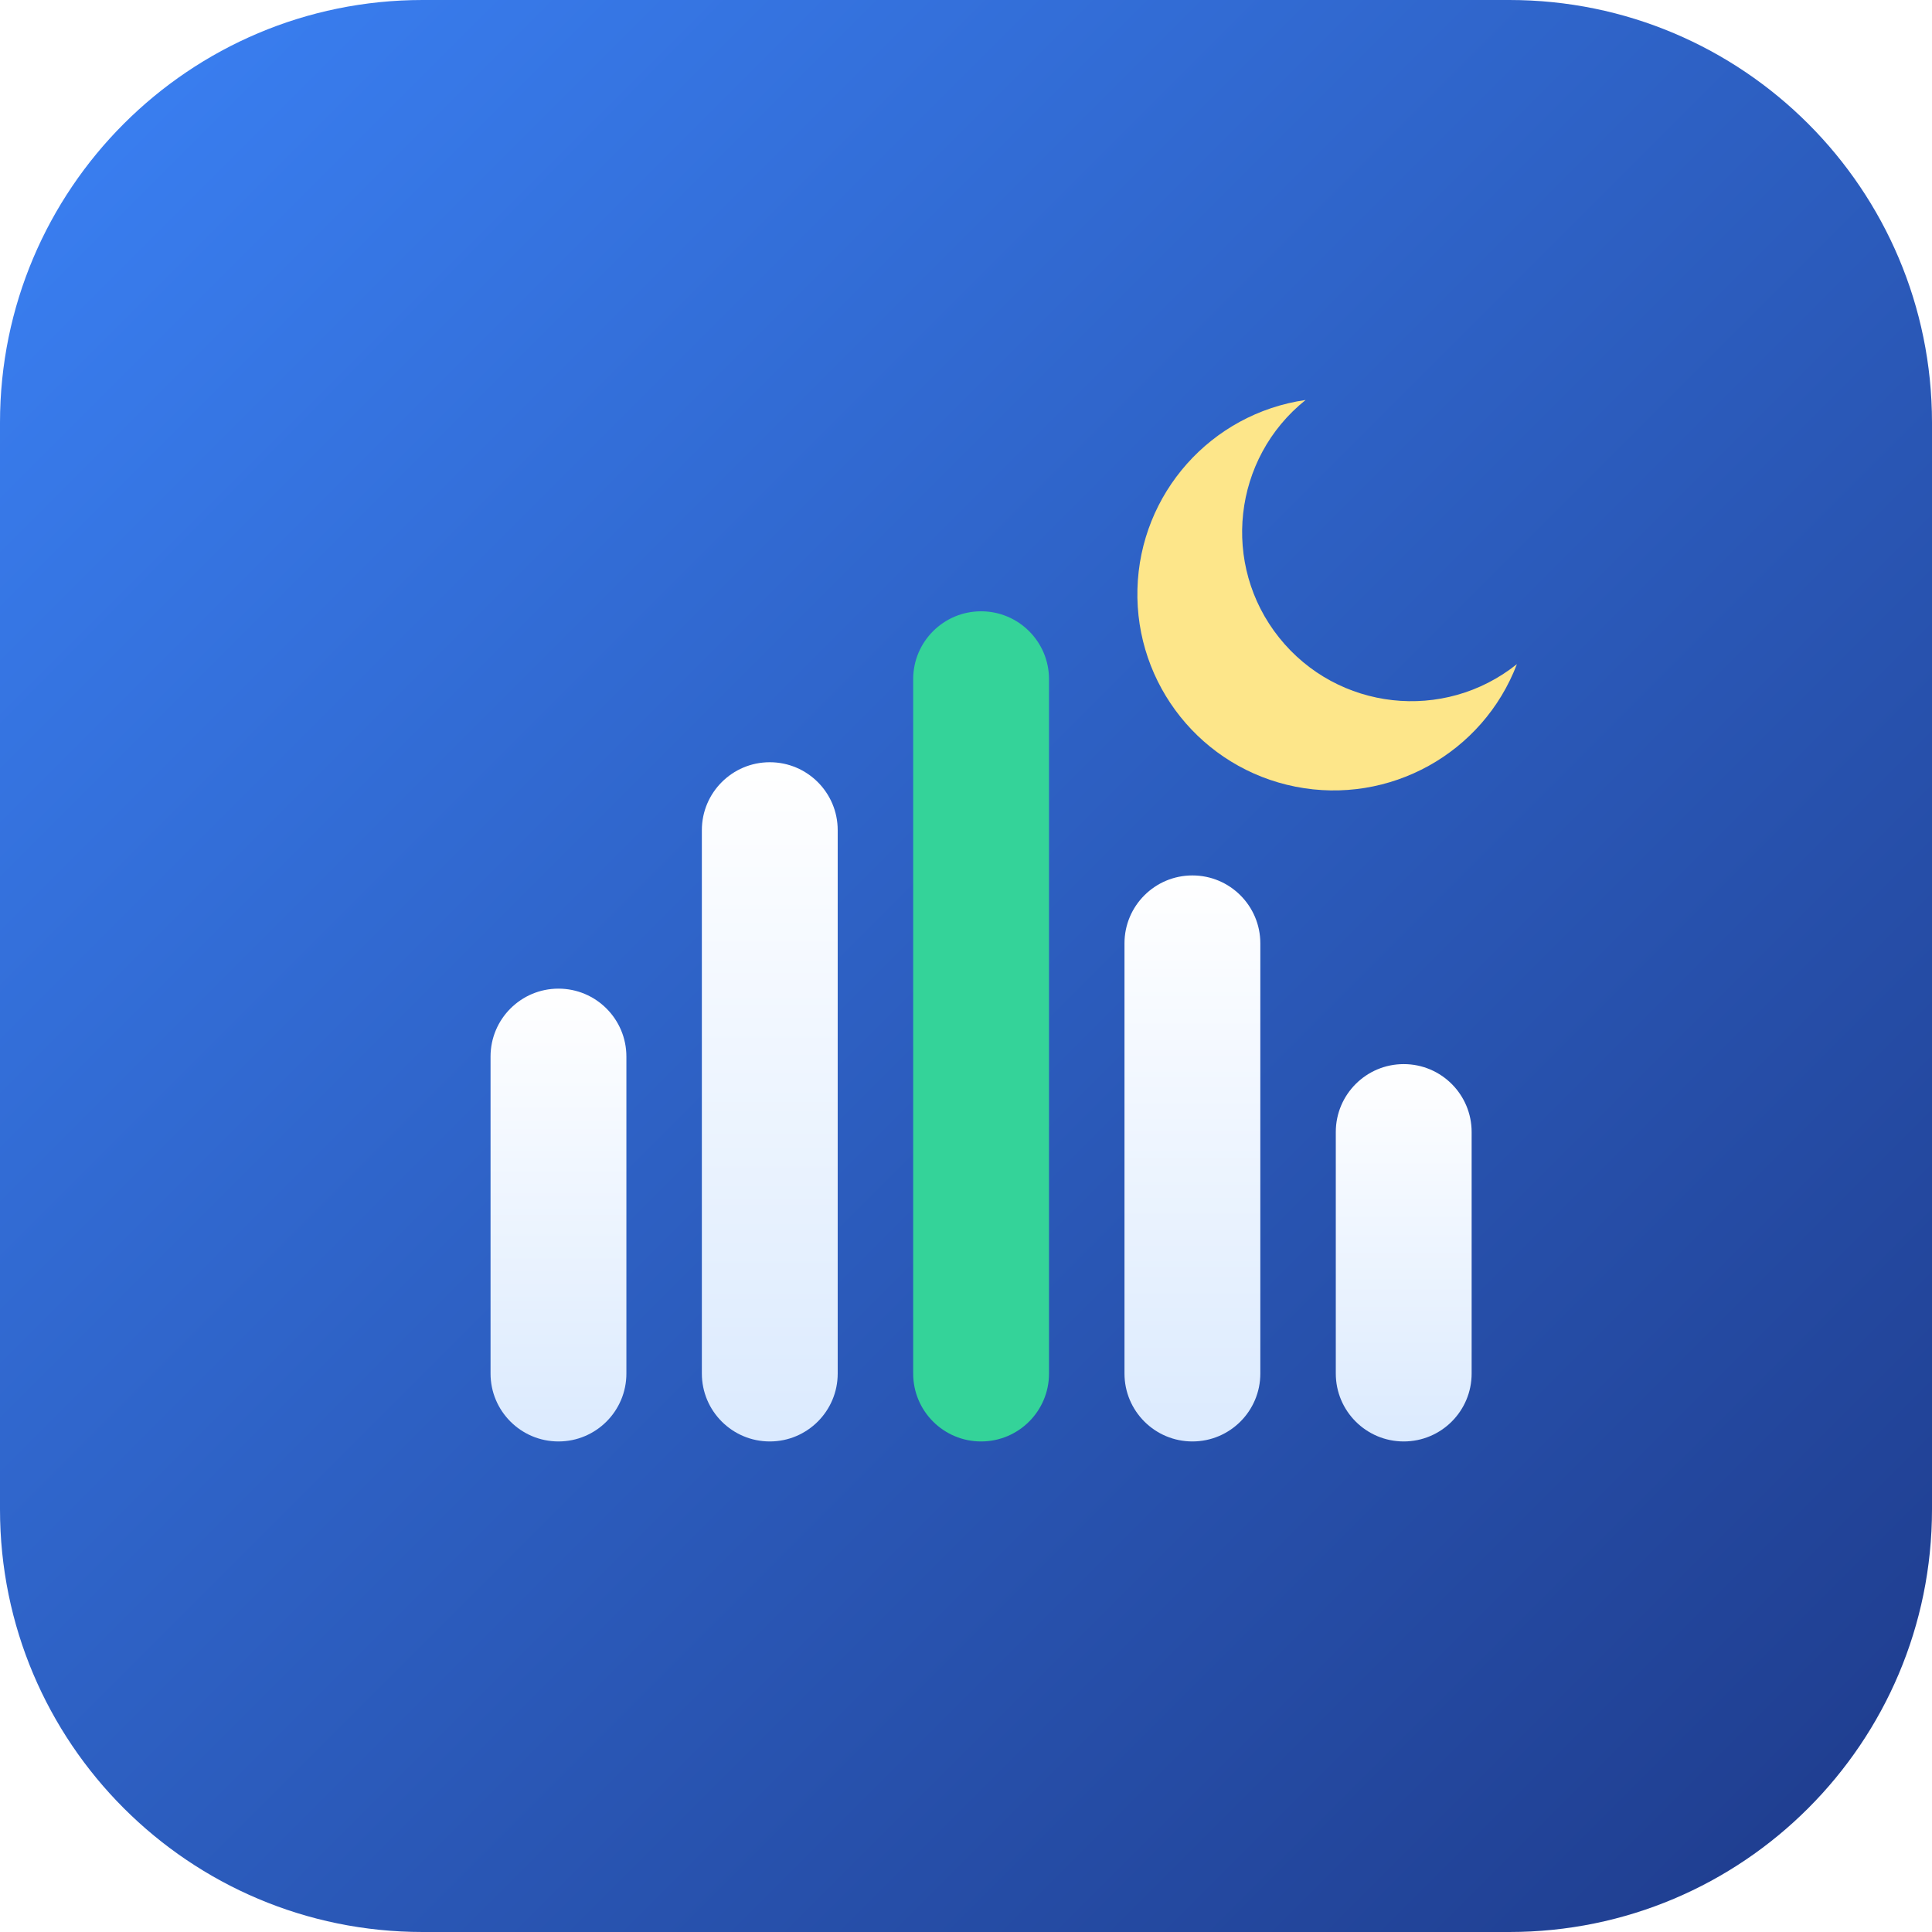
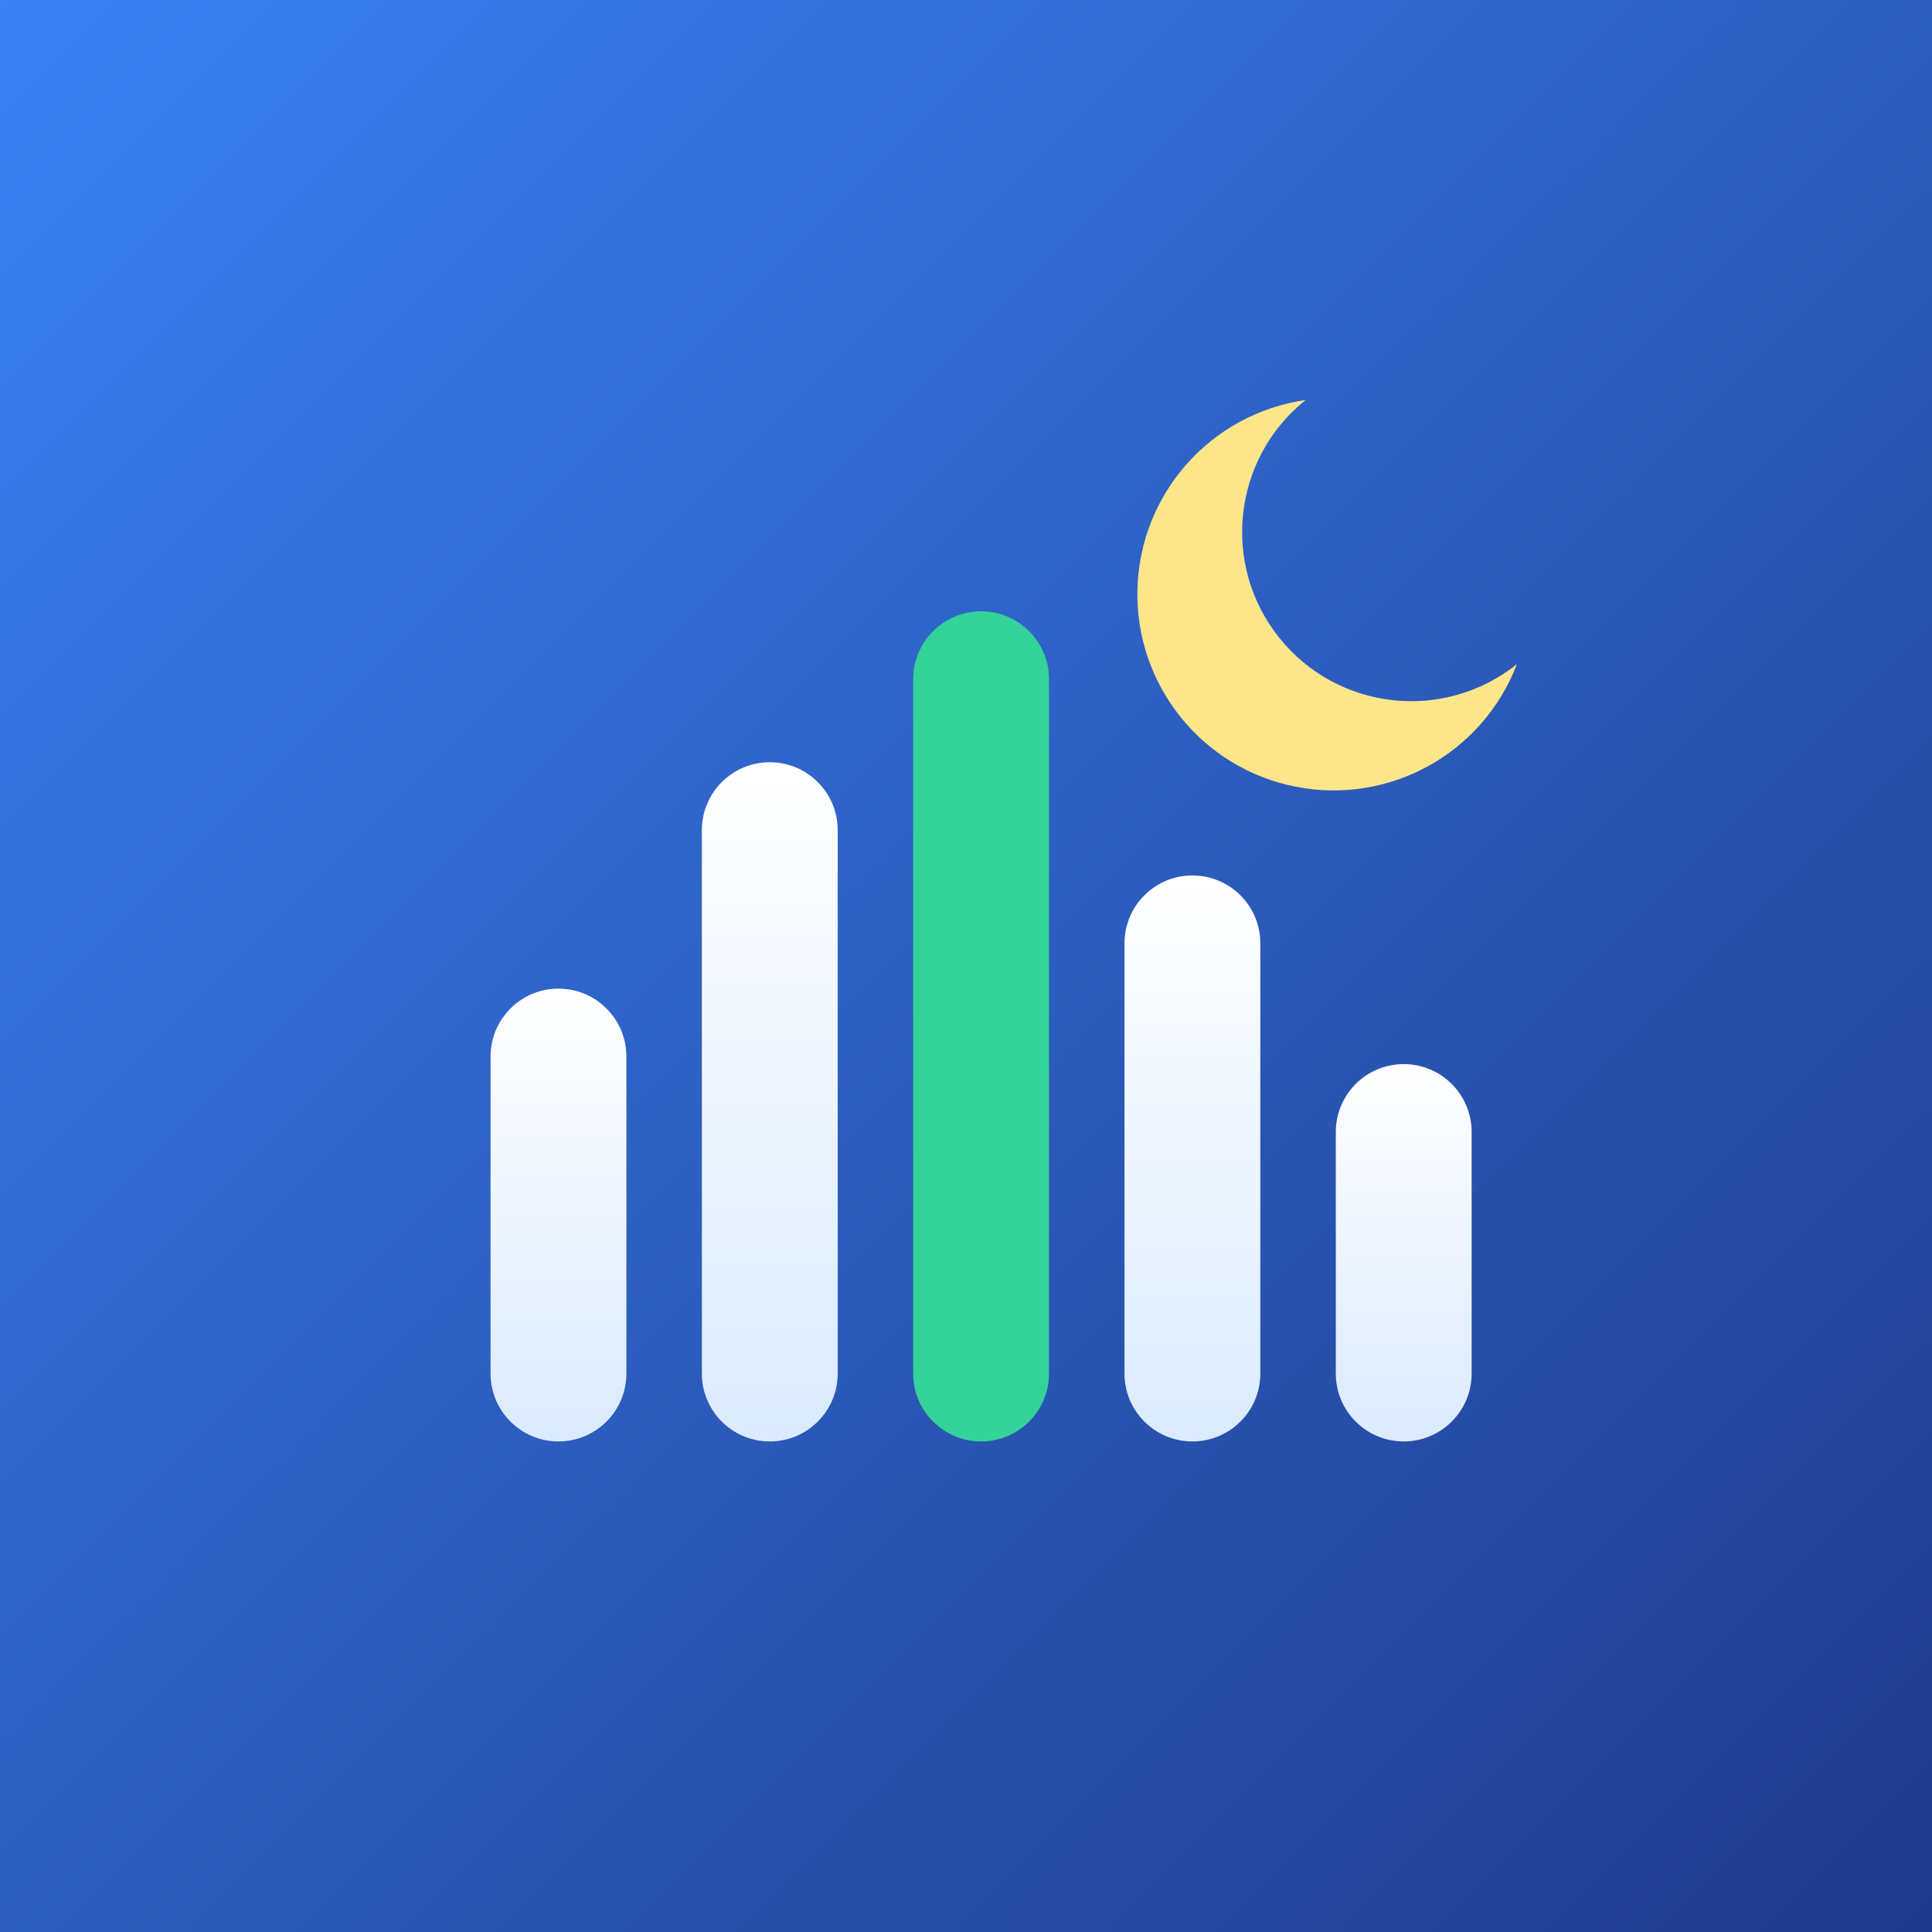
<svg xmlns="http://www.w3.org/2000/svg" width="512" height="512" viewBox="0 0 512 512">
  <defs>
    <linearGradient id="bg" x1="0" y1="0" x2="1" y2="1">
      <stop offset="0" stop-color="#3b82f6" />
      <stop offset="1" stop-color="#1e3a8a" />
    </linearGradient>
    <linearGradient id="bar" x1="0" y1="0" x2="0" y2="1">
      <stop offset="0" stop-color="#ffffff" />
      <stop offset="1" stop-color="#dbeafe" />
    </linearGradient>
  </defs>
-   <rect width="512" height="512" rx="112" fill="url(#bg)" />
+   <rect width="512" height="512" fill="url(#bg)" />
  <path transform="translate(8 -12)" d="M338 118a52 52 0 1 0 56 70a42 42 0 1 1 -56 -70z" fill="#fde68a" />
  <g fill="url(#bar)">
    <rect x="130" y="262" width="36" height="120" rx="18" />
    <rect x="186" y="202" width="36" height="180" rx="18" />
    <rect x="298" y="232" width="36" height="150" rx="18" />
    <rect x="354" y="282" width="36" height="100" rx="18" />
  </g>
  <rect x="242" y="162" width="36" height="220" rx="18" fill="#34d399" />
</svg>
